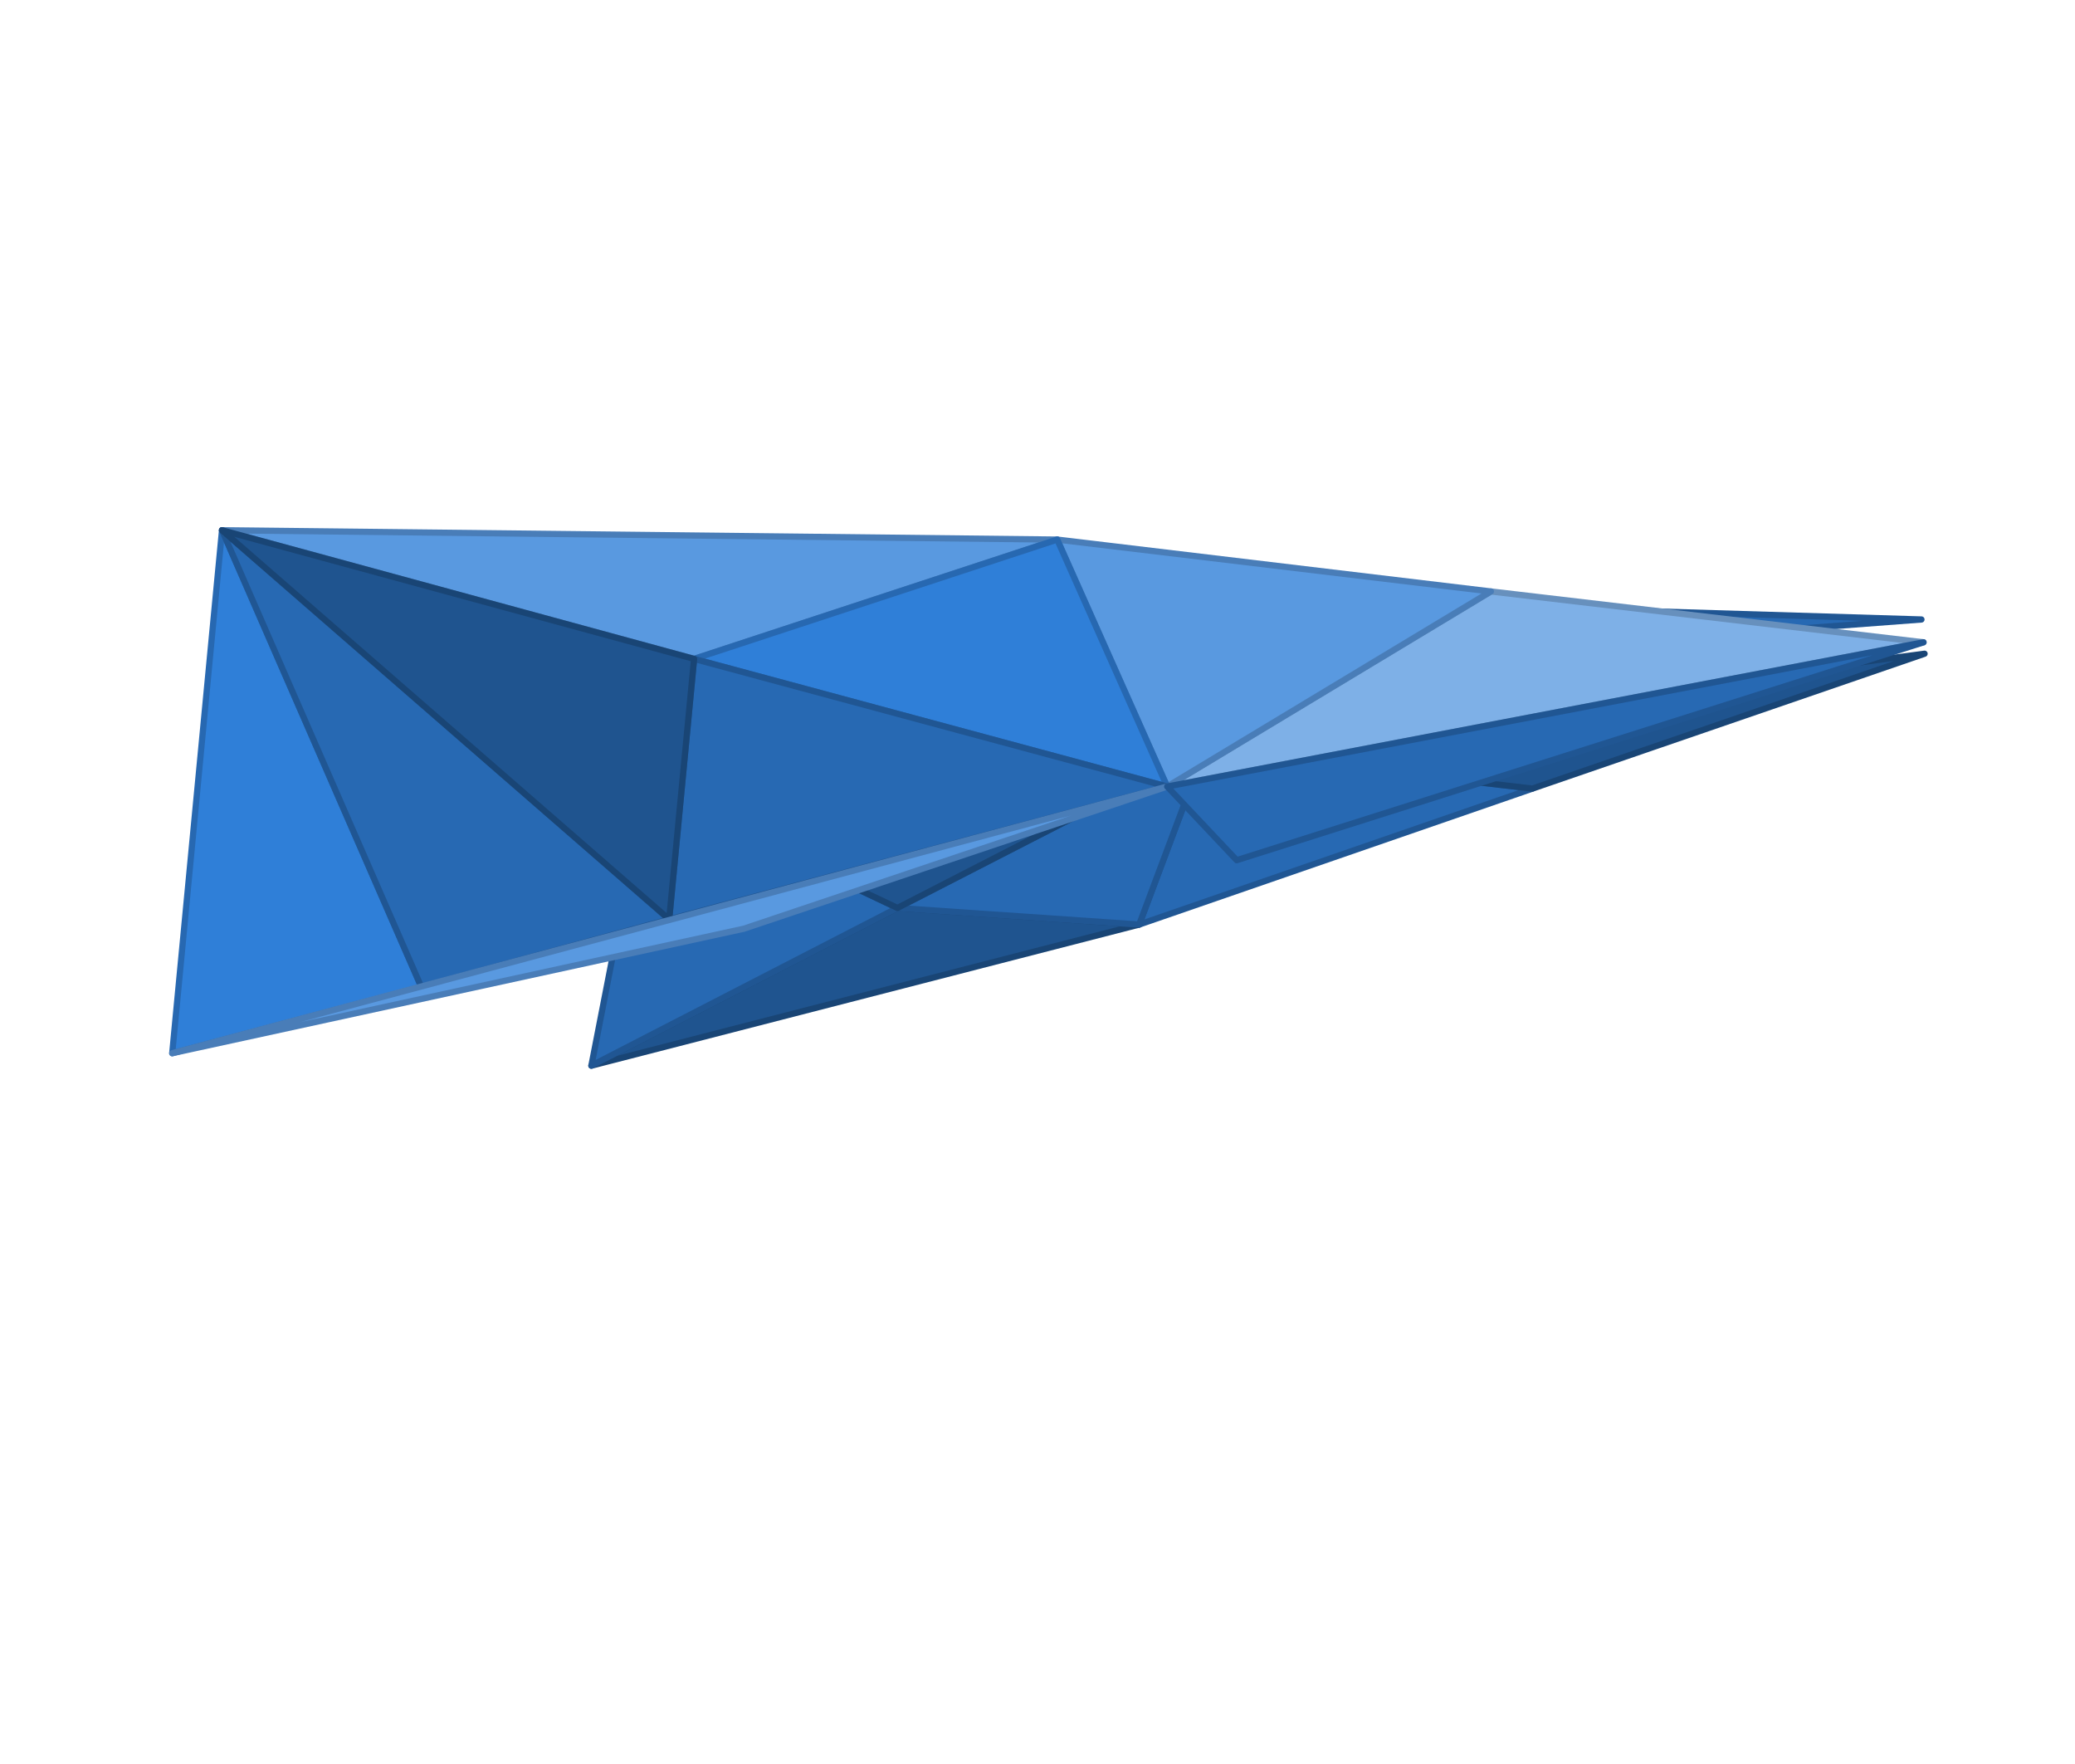
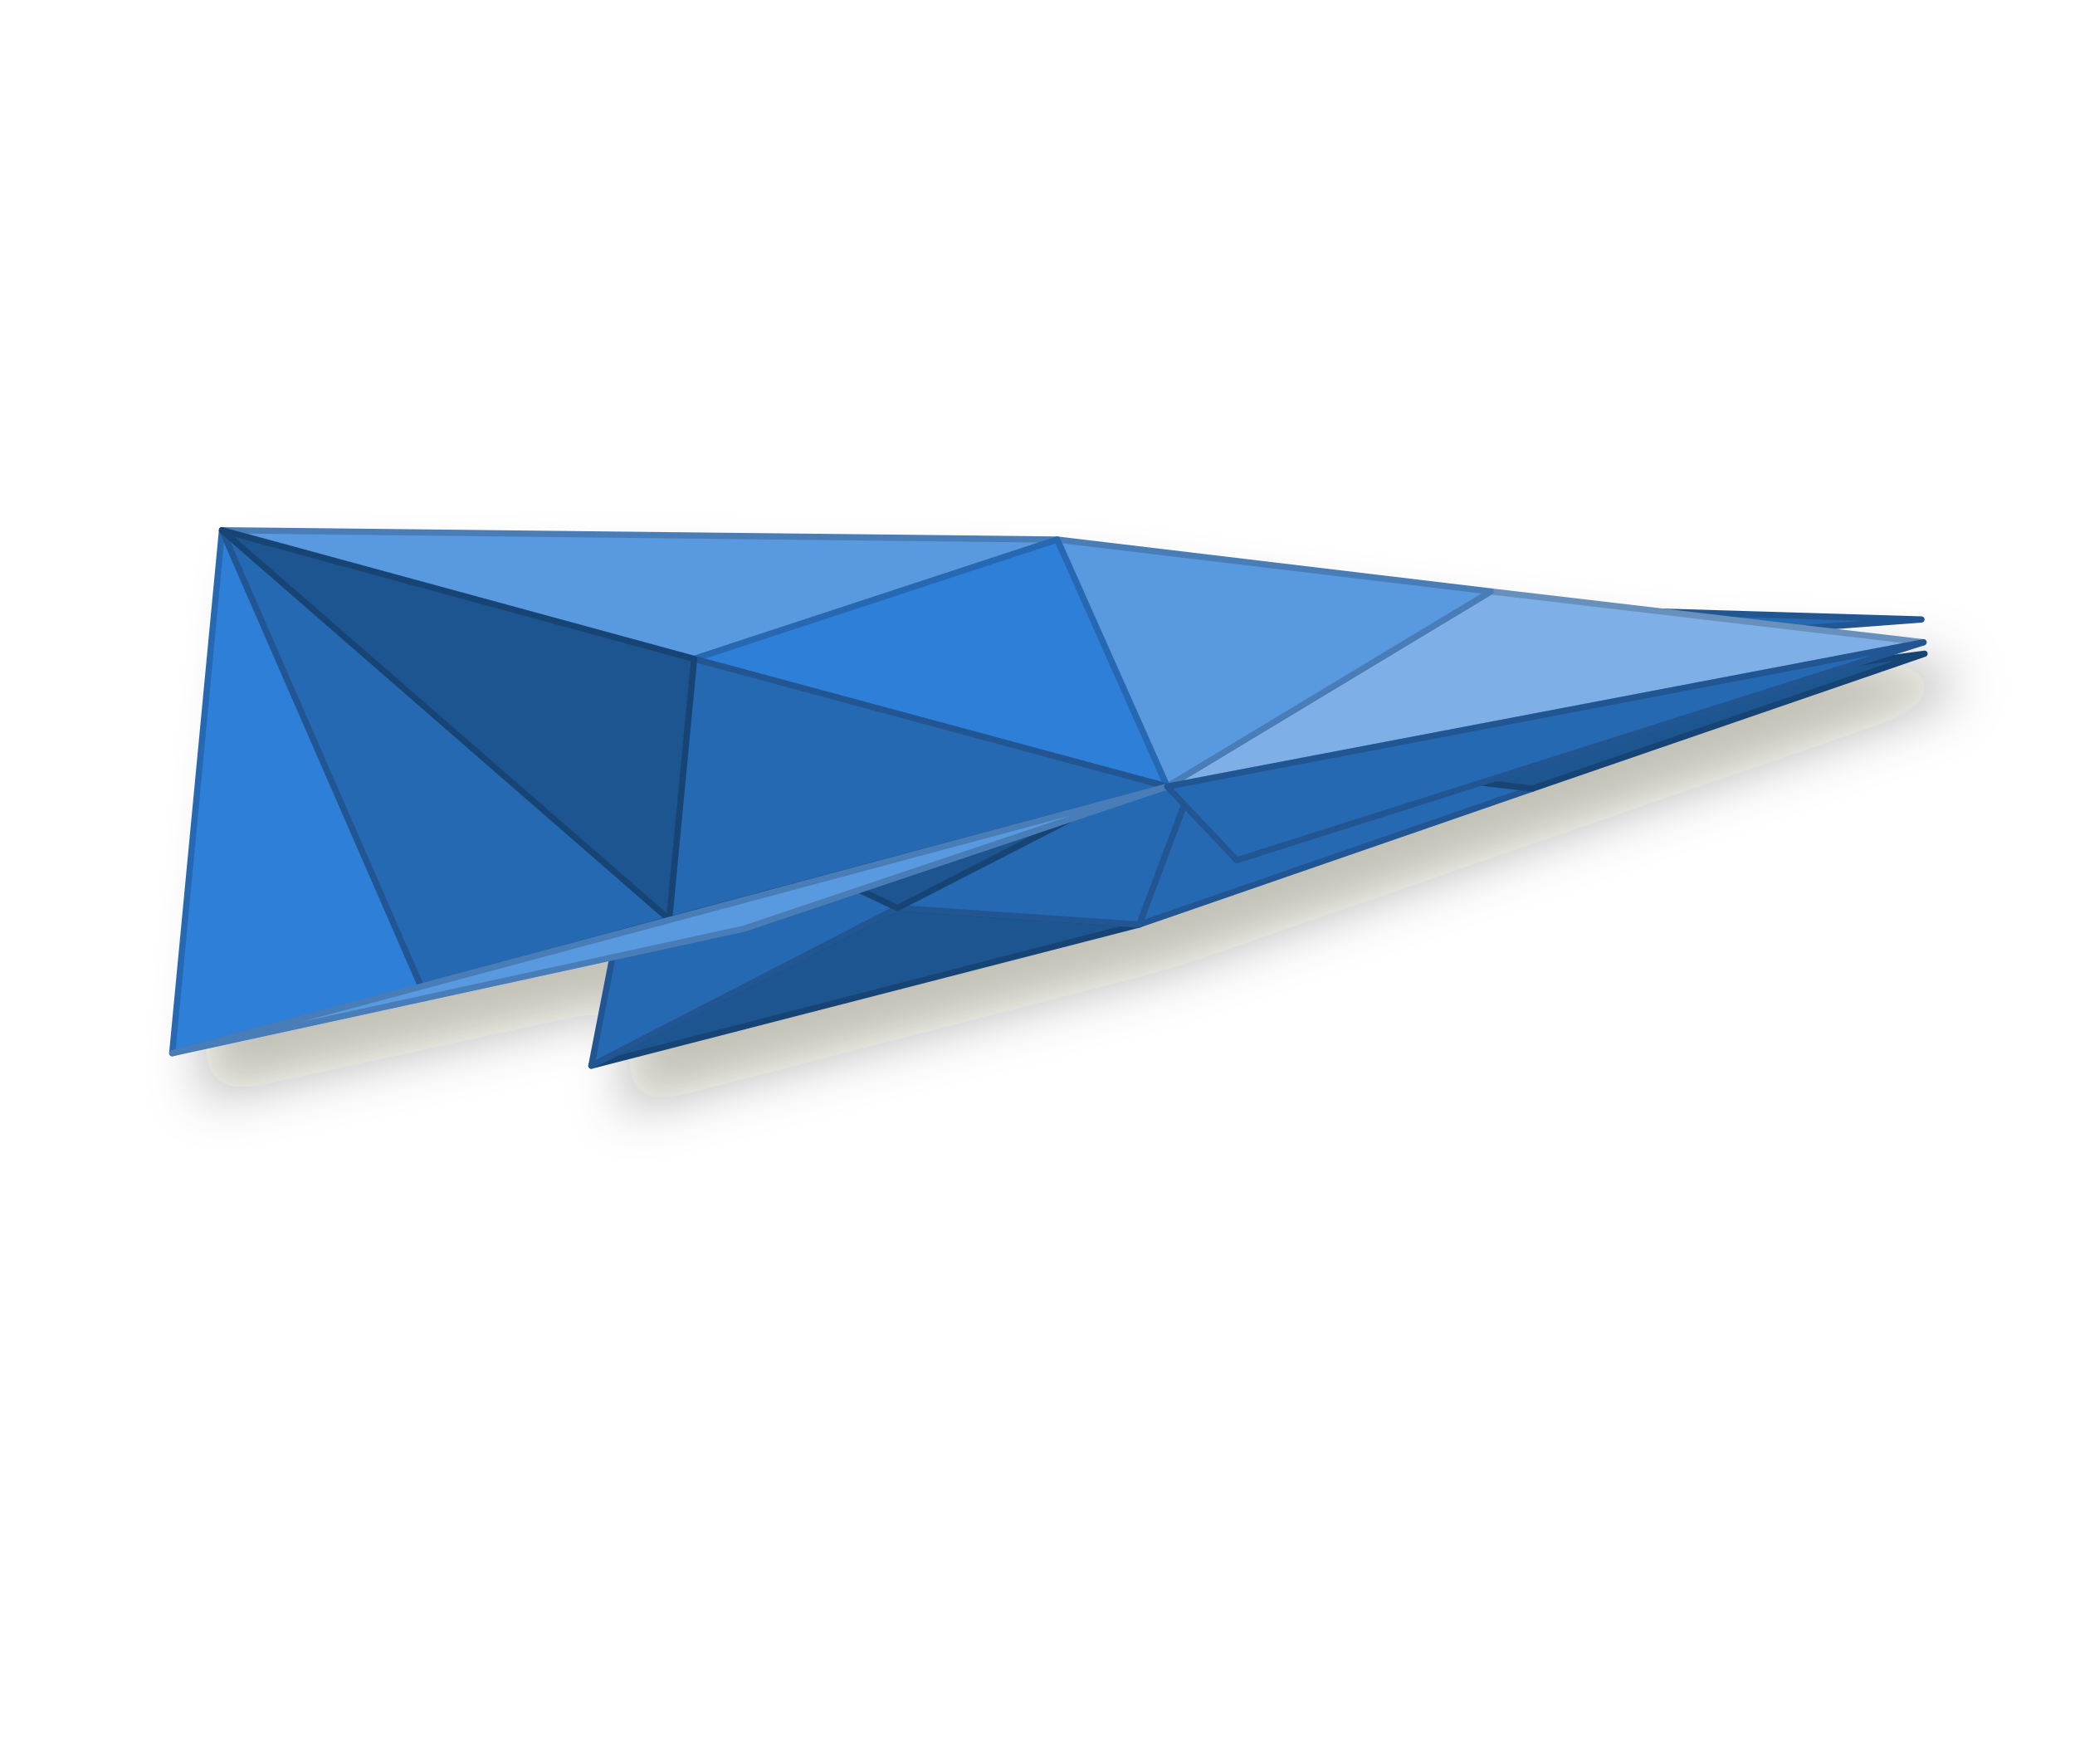
<svg xmlns="http://www.w3.org/2000/svg" viewBox="0 0 200 170" width="400" height="340">
-   <polygon points="97.4,66.2 141.3,63 138.8,58.3" fill="#1f548f" stroke="#194575" stroke-width="0.6" stroke-linejoin="round" />
-   <polygon points="141.3,63 185.2,59.7 138.8,58.3" fill="#2769b3" stroke="#205693" stroke-width="0.6" stroke-linejoin="round" />
-   <polygon points="138.8,58.3 115.6,57.5 97.4,66.2" fill="#2769b3" stroke="#205693" stroke-width="0.6" stroke-linejoin="round" />
-   <polygon points="115.6,57.5 92.4,56.8 97.4,66.2" fill="#1f548f" stroke="#194575" stroke-width="0.6" stroke-linejoin="round" />
-   <polygon points="31.8,54.1 64.6,60.2 92.4,56.8" fill="#2769b3" stroke="#205693" stroke-width="0.6" stroke-linejoin="round" />
-   <polygon points="64.6,60.2 97.4,66.2 92.4,56.8" fill="#1f548f" stroke="#194575" stroke-width="0.6" stroke-linejoin="round" />
-   <polygon points="97.4,66.2 64.6,60.2 59.4,68.4" fill="#1f548f" stroke="#194575" stroke-width="0.6" stroke-linejoin="round" />
-   <polygon points="64.6,60.2 31.8,54.1 59.4,68.4" fill="#2769b3" stroke="#205693" stroke-width="0.6" stroke-linejoin="round" />
-   <polygon points="109.8,89.1 147.7,76 116.1,72.3" fill="#2769b3" stroke="#205693" stroke-width="0.6" stroke-linejoin="round" />
-   <polygon points="147.7,76 185.5,63 116.1,72.3" fill="#1f548f" stroke="#194575" stroke-width="0.6" stroke-linejoin="round" />
-   <polygon points="57,102.7 86.5,87.5 109.8,89.1" fill="#1f548f" stroke="#194575" stroke-width="0.6" stroke-linejoin="round" />
-   <polygon points="86.5,87.5 116.1,72.3 109.8,89.1" fill="#2769b3" stroke="#205693" stroke-width="0.6" stroke-linejoin="round" />
-   <polygon points="57,102.7 86.5,87.5 62.2,76" fill="#2769b3" stroke="#205693" stroke-width="0.6" stroke-linejoin="round" />
-   <polygon points="86.5,87.5 116.1,72.3 62.2,76" fill="#1f548f" stroke="#194575" stroke-width="0.6" stroke-linejoin="round" />
-   <polygon points="185.4,61.9 143.7,57 112.5,75.8" fill="#7eb0e7" stroke="#6790bd" stroke-width="0.6" stroke-linejoin="round" />
-   <polygon points="143.7,57 101.9,52 112.5,75.8" fill="#5999e0" stroke="#497db8" stroke-width="0.6" stroke-linejoin="round" />
-   <polygon points="21.4,51.1 66.9,63.5 101.9,52" fill="#5999e0" stroke="#497db8" stroke-width="0.6" stroke-linejoin="round" />
-   <polygon points="66.9,63.5 112.5,75.8 101.9,52" fill="#2f7fd8" stroke="#2768b1" stroke-width="0.6" stroke-linejoin="round" />
-   <polygon points="16.6,101.5 40.6,95.1 21.4,51.1" fill="#2f7fd8" stroke="#2768b1" stroke-width="0.6" stroke-linejoin="round" />
-   <polygon points="40.6,95.1 64.5,88.6 21.4,51.1" fill="#2769b3" stroke="#205693" stroke-width="0.6" stroke-linejoin="round" />
-   <polygon points="112.5,75.8 66.9,63.5 64.5,88.6" fill="#2769b3" stroke="#205693" stroke-width="0.6" stroke-linejoin="round" />
-   <polygon points="66.9,63.5 21.4,51.1 64.5,88.6" fill="#1f548f" stroke="#194575" stroke-width="0.6" stroke-linejoin="round" />
-   <polygon points="16.6,101.5 71.7,89.5 112.5,75.8" fill="#5999e0" stroke="#497db8" stroke-width="0.6" stroke-linejoin="round" />
-   <polygon points="185.4,61.9 112.5,75.8 119.2,82.9" fill="#2769b3" stroke="#205693" stroke-width="0.6" stroke-linejoin="round" />
+   <filter id="papier-J2-avion-inclinaison" x="-20%" y="-20%" width="140%" height="145%" color-interpolation-filters="sRGB">
+     <feTurbulence type="fractalNoise" baseFrequency="0.85" numOctaves="3" seed="4" result="bruit" />
+     <feDiffuseLighting in="bruit" lighting-color="#fff" surfaceScale="0.3" diffuseConstant="1.16" result="relief">
+       <feDistantLight azimuth="225" elevation="60" />
+     </feDiffuseLighting>
+     <feComposite in="SourceGraphic" in2="relief" operator="arithmetic" k1="1" result="feuille" />
+     <feDropShadow in="feuille" dx="3" dy="4" stdDeviation="2.5" flood-color="#1d1410" flood-opacity="0.28" />
+   </filter>
+   <g filter="url(#papier-J2-avion-inclinaison)">
+     <polygon points="97.4,66.2 141.3,63 138.8,58.3" fill="#1f548f" stroke="#194575" stroke-width="0.6" stroke-linejoin="round" />
+     <polygon points="141.3,63 185.2,59.7 138.8,58.3" fill="#2769b3" stroke="#205693" stroke-width="0.6" stroke-linejoin="round" />
+     <polygon points="138.8,58.3 115.6,57.5 97.4,66.2" fill="#2769b3" stroke="#205693" stroke-width="0.6" stroke-linejoin="round" />
+     <polygon points="115.6,57.5 92.4,56.8 97.4,66.2" fill="#1f548f" stroke="#194575" stroke-width="0.6" stroke-linejoin="round" />
+     <polygon points="31.8,54.1 64.6,60.2 92.4,56.8" fill="#2769b3" stroke="#205693" stroke-width="0.6" stroke-linejoin="round" />
+     <polygon points="64.6,60.2 97.4,66.2 92.4,56.8" fill="#1f548f" stroke="#194575" stroke-width="0.6" stroke-linejoin="round" />
+     <polygon points="97.4,66.2 64.6,60.2 59.4,68.4" fill="#1f548f" stroke="#194575" stroke-width="0.6" stroke-linejoin="round" />
+     <polygon points="64.6,60.2 31.8,54.1 59.4,68.4" fill="#2769b3" stroke="#205693" stroke-width="0.6" stroke-linejoin="round" />
+     <polygon points="109.8,89.1 147.7,76 116.1,72.3" fill="#2769b3" stroke="#205693" stroke-width="0.6" stroke-linejoin="round" />
+     <polygon points="147.7,76 185.5,63 116.1,72.3" fill="#1f548f" stroke="#194575" stroke-width="0.6" stroke-linejoin="round" />
+     <polygon points="57,102.7 86.5,87.5 109.8,89.1" fill="#1f548f" stroke="#194575" stroke-width="0.6" stroke-linejoin="round" />
+     <polygon points="86.5,87.5 116.1,72.3 109.8,89.1" fill="#2769b3" stroke="#205693" stroke-width="0.6" stroke-linejoin="round" />
+     <polygon points="57,102.7 86.5,87.5 62.2,76" fill="#2769b3" stroke="#205693" stroke-width="0.6" stroke-linejoin="round" />
+     <polygon points="86.5,87.5 116.1,72.3 62.2,76" fill="#1f548f" stroke="#194575" stroke-width="0.6" stroke-linejoin="round" />
+     <polygon points="185.4,61.9 143.7,57 112.5,75.8" fill="#7eb0e7" stroke="#6790bd" stroke-width="0.6" stroke-linejoin="round" />
+     <polygon points="143.7,57 101.9,52 112.5,75.8" fill="#5999e0" stroke="#497db8" stroke-width="0.6" stroke-linejoin="round" />
+     <polygon points="21.4,51.1 66.9,63.5 101.9,52" fill="#5999e0" stroke="#497db8" stroke-width="0.6" stroke-linejoin="round" />
+     <polygon points="66.9,63.5 112.5,75.8 101.9,52" fill="#2f7fd8" stroke="#2768b1" stroke-width="0.6" stroke-linejoin="round" />
+     <polygon points="16.6,101.5 40.6,95.1 21.4,51.1" fill="#2f7fd8" stroke="#2768b1" stroke-width="0.6" stroke-linejoin="round" />
+     <polygon points="40.6,95.1 64.5,88.6 21.4,51.1" fill="#2769b3" stroke="#205693" stroke-width="0.6" stroke-linejoin="round" />
+     <polygon points="112.5,75.8 66.9,63.5 64.5,88.6" fill="#2769b3" stroke="#205693" stroke-width="0.6" stroke-linejoin="round" />
+     <polygon points="66.9,63.5 21.4,51.1 64.5,88.6" fill="#1f548f" stroke="#194575" stroke-width="0.6" stroke-linejoin="round" />
+     <polygon points="16.6,101.5 71.7,89.5 112.5,75.8" fill="#5999e0" stroke="#497db8" stroke-width="0.6" stroke-linejoin="round" />
+     <polygon points="185.4,61.9 112.5,75.8 119.2,82.9" fill="#2769b3" stroke="#205693" stroke-width="0.6" stroke-linejoin="round" />
+   </g>
</svg>
